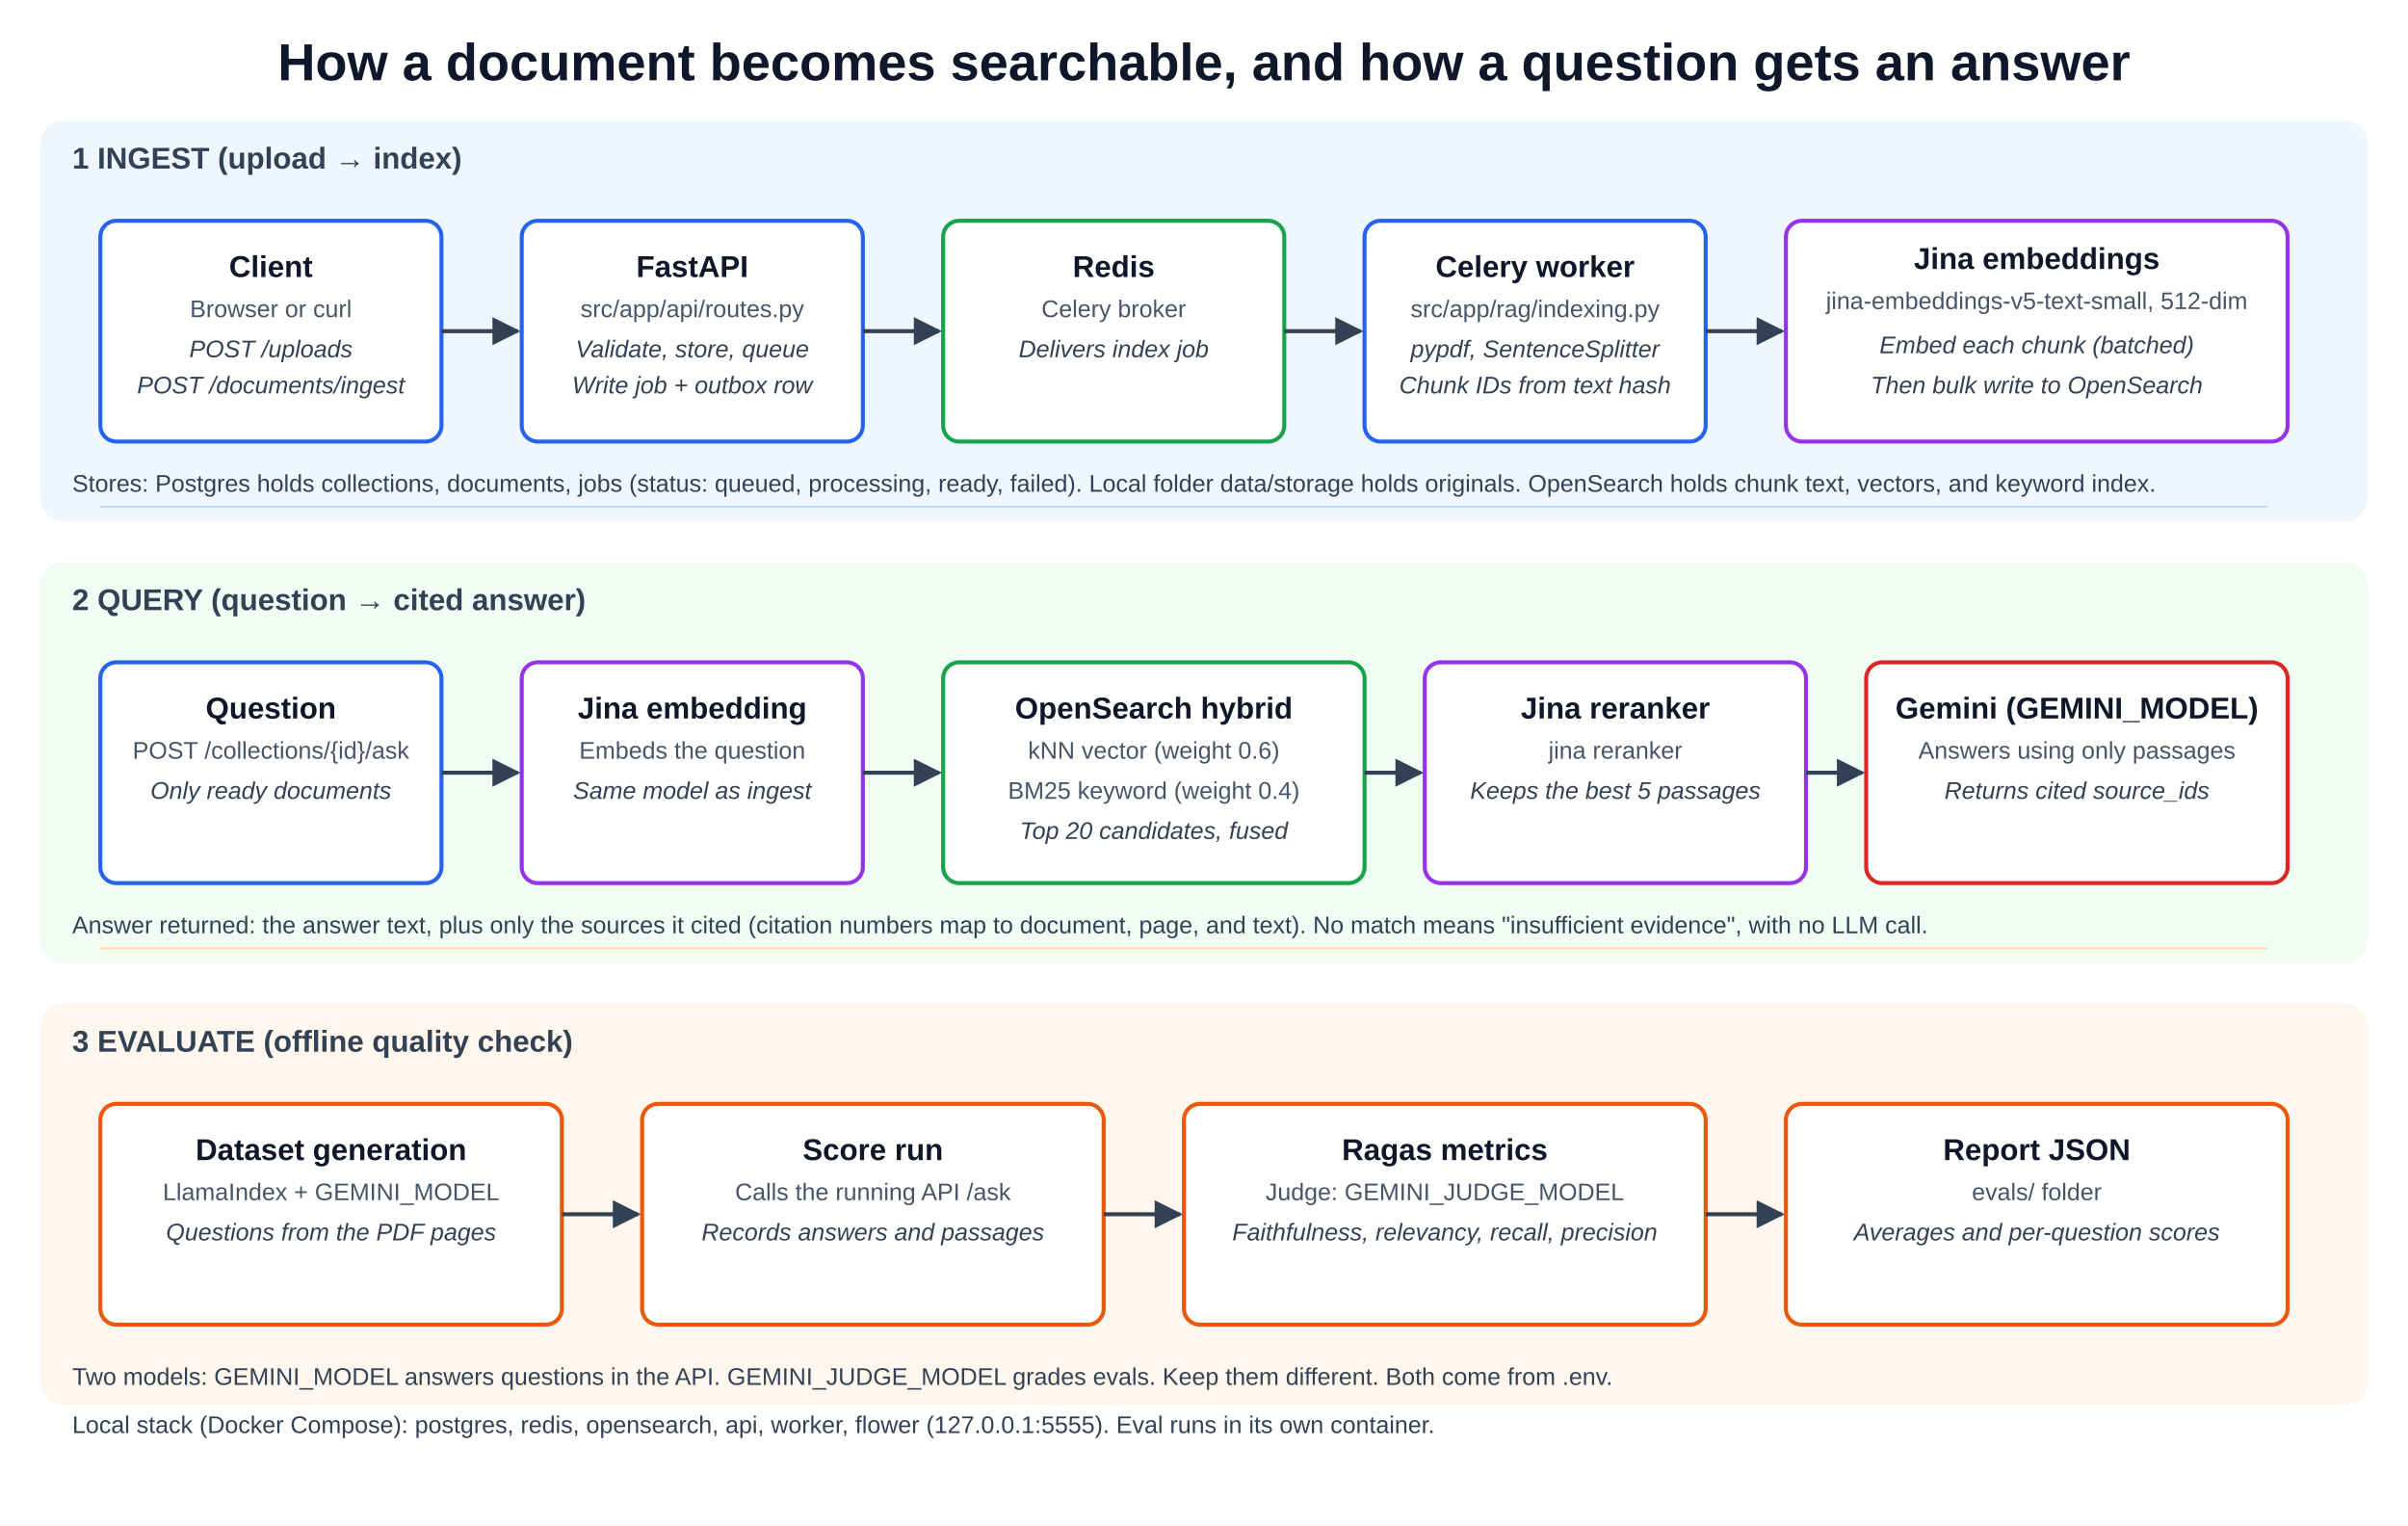
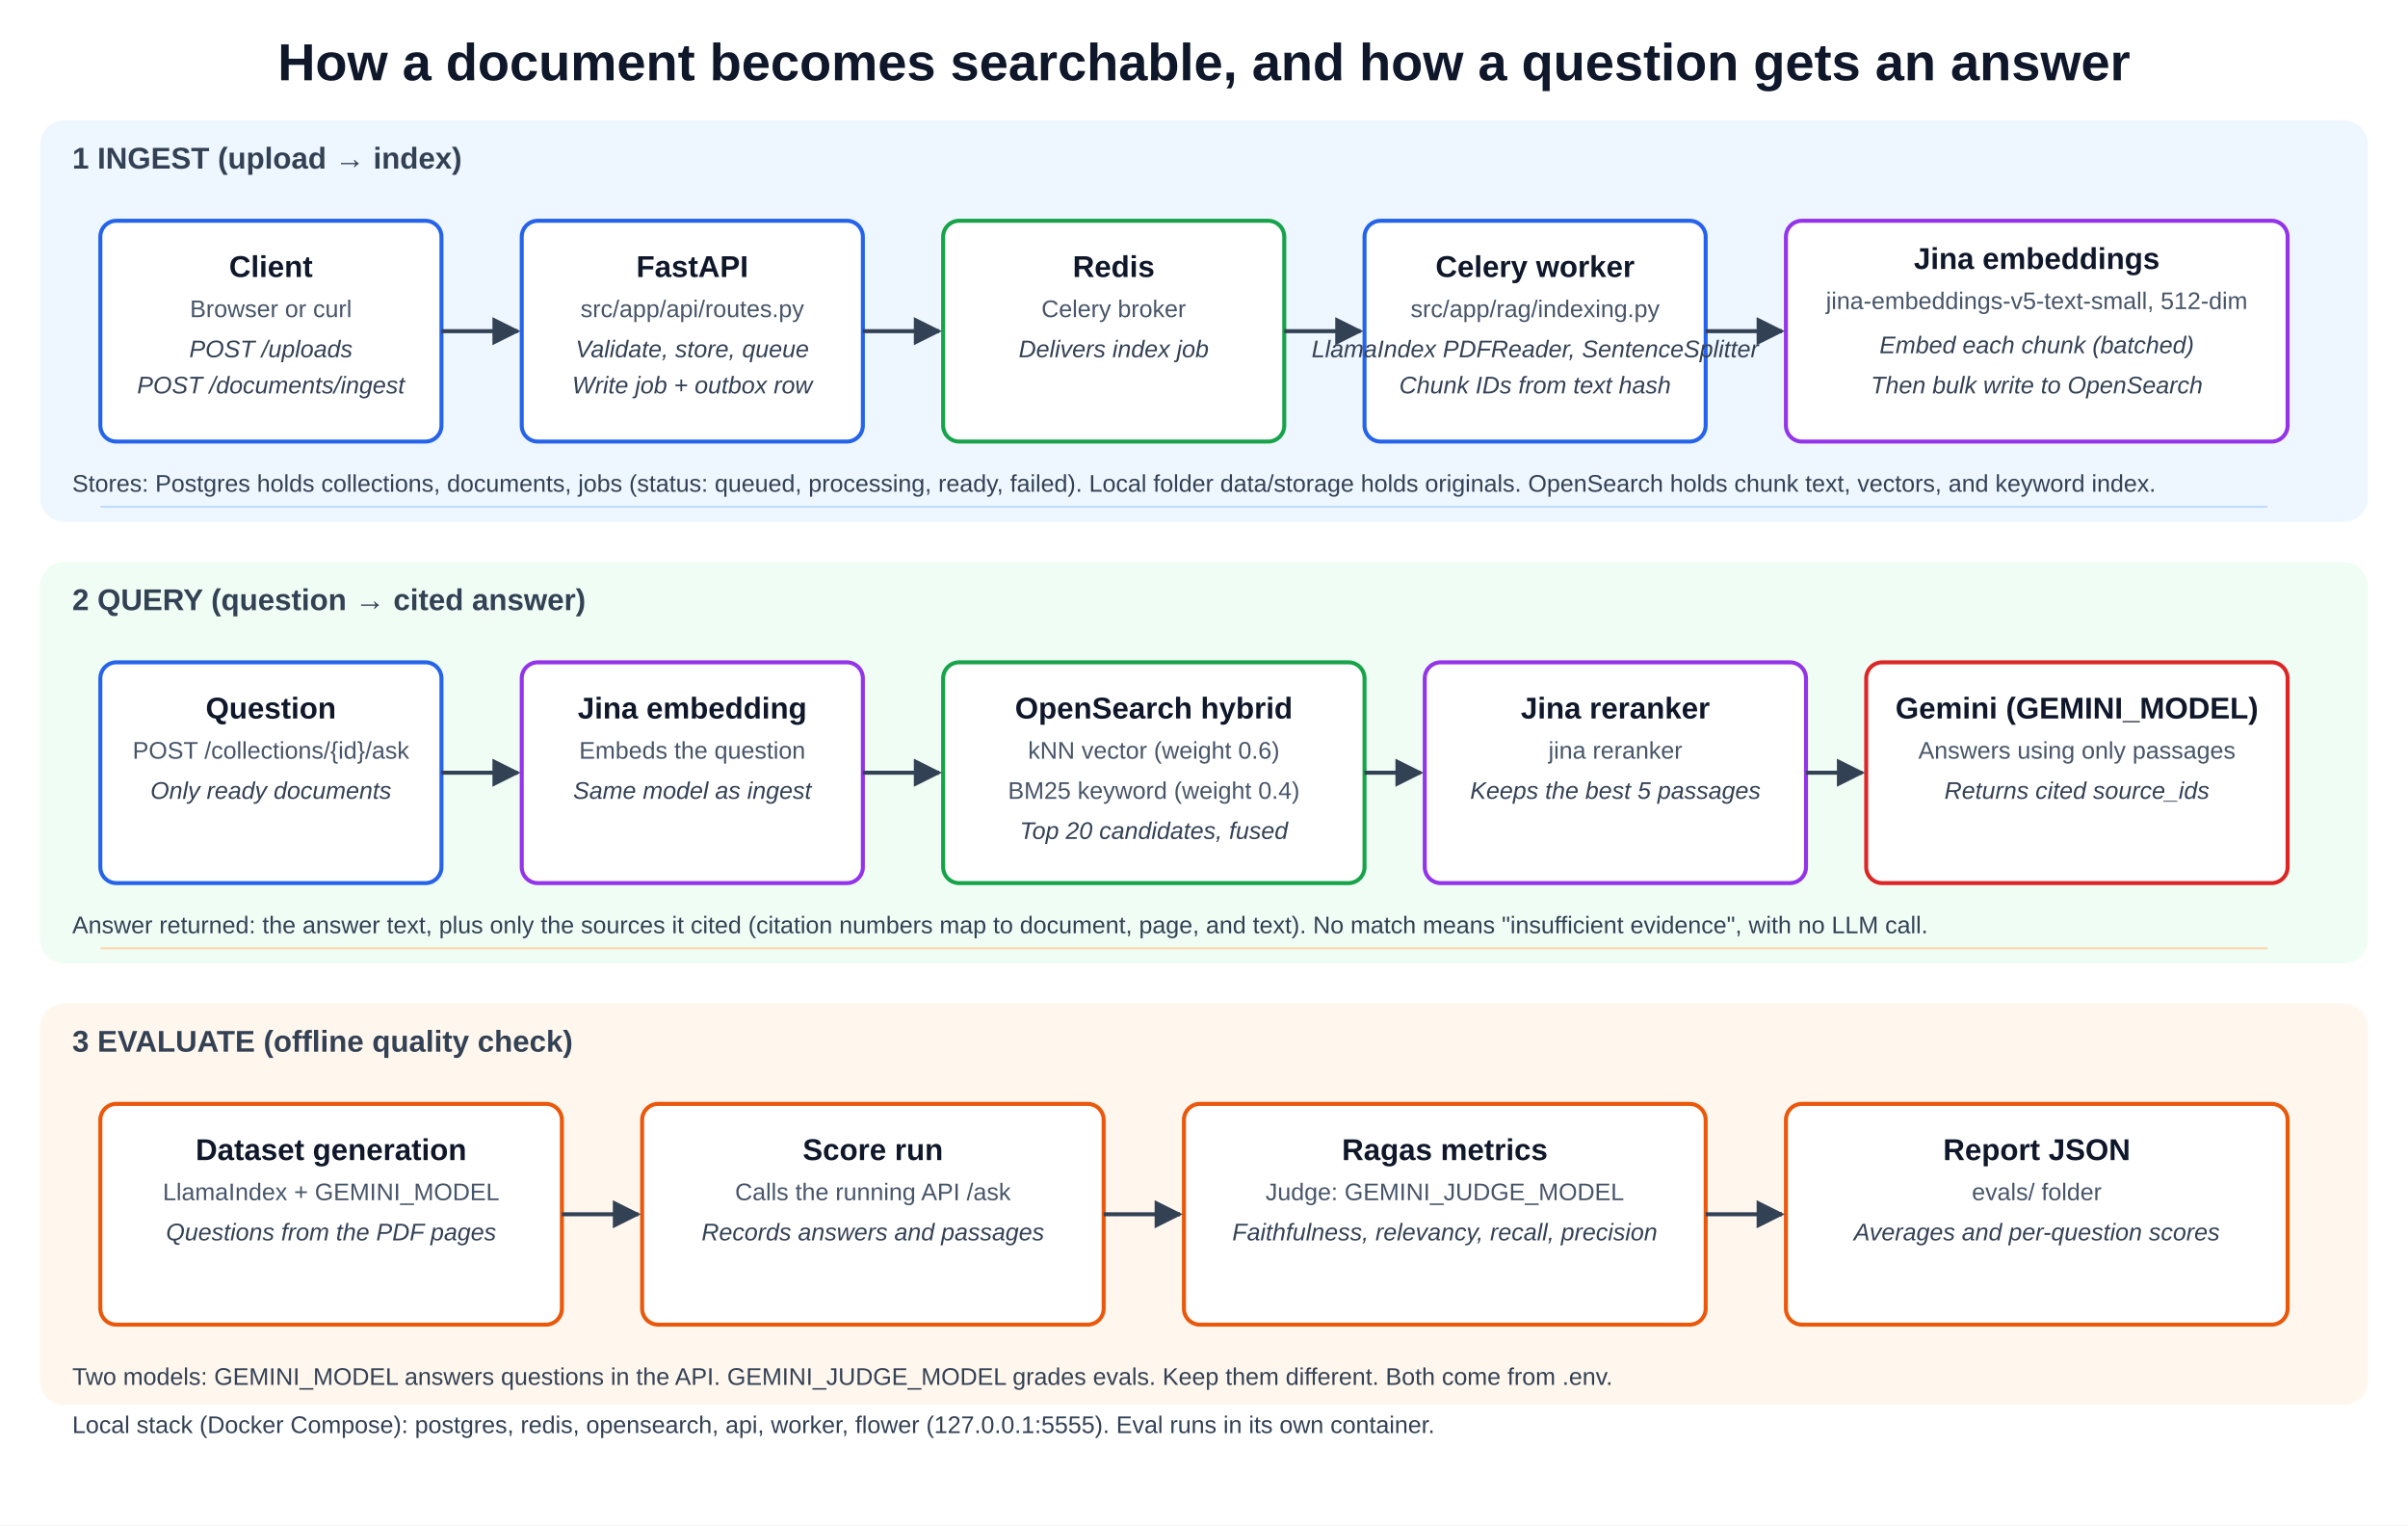
<svg xmlns="http://www.w3.org/2000/svg" viewBox="0 0 1200 760" font-family="Arial, Helvetica, sans-serif">
  <defs>
    <marker id="arrow" viewBox="0 0 10 10" refX="9" refY="5" markerWidth="7" markerHeight="7" orient="auto">
      <path d="M0,0 L10,5 L0,10 z" fill="#334155" />
    </marker>
    <style>
      .title { font-size: 26px; font-weight: bold; fill: #0f172a; }
      .lane { font-size: 15px; font-weight: bold; fill: #334155; }
      .name { font-size: 15px; font-weight: bold; fill: #0f172a; }
      .tech { font-size: 12px; fill: #475569; }
      .step { font-size: 12px; font-style: italic; fill: #334155; }
      .note { font-size: 12px; fill: #334155; }
    </style>
  </defs>
  <rect width="1200" height="760" fill="#ffffff" />
  <text x="600" y="40" text-anchor="middle" class="title">How a document becomes searchable, and how a question gets an answer</text>
  <rect x="20" y="60" width="1160" height="200" rx="12" fill="#eef6ff" />
  <rect x="20" y="280" width="1160" height="200" rx="12" fill="#f0fdf4" />
  <rect x="20" y="500" width="1160" height="200" rx="12" fill="#fff7ed" />
  <text x="36" y="84" class="lane">1  INGEST (upload → index)</text>
  <text x="36" y="304" class="lane">2  QUERY (question → cited answer)</text>
  <text x="36" y="524" class="lane">3  EVALUATE (offline quality check)</text>
  <g>
    <rect x="50" y="110" width="170" height="110" rx="8" fill="#ffffff" stroke="#2563eb" stroke-width="2" />
    <text x="135" y="138" text-anchor="middle" class="name">Client</text>
    <text x="135" y="158" text-anchor="middle" class="tech">Browser or curl</text>
    <text x="135" y="178" text-anchor="middle" class="step">POST /uploads</text>
    <text x="135" y="196" text-anchor="middle" class="step">POST /documents/ingest</text>
  </g>
  <g>
    <rect x="260" y="110" width="170" height="110" rx="8" fill="#ffffff" stroke="#2563eb" stroke-width="2" />
    <text x="345" y="138" text-anchor="middle" class="name">FastAPI</text>
    <text x="345" y="158" text-anchor="middle" class="tech">src/app/api/routes.py</text>
    <text x="345" y="178" text-anchor="middle" class="step">Validate, store, queue</text>
    <text x="345" y="196" text-anchor="middle" class="step">Write job + outbox row</text>
  </g>
  <g>
    <rect x="470" y="110" width="170" height="110" rx="8" fill="#ffffff" stroke="#16a34a" stroke-width="2" />
    <text x="555" y="138" text-anchor="middle" class="name">Redis</text>
    <text x="555" y="158" text-anchor="middle" class="tech">Celery broker</text>
    <text x="555" y="178" text-anchor="middle" class="step">Delivers index job</text>
  </g>
  <g>
    <rect x="680" y="110" width="170" height="110" rx="8" fill="#ffffff" stroke="#2563eb" stroke-width="2" />
    <text x="765" y="138" text-anchor="middle" class="name">Celery worker</text>
    <text x="765" y="158" text-anchor="middle" class="tech">src/app/rag/indexing.py</text>
-     <text x="765" y="178" text-anchor="middle" class="step">pypdf, SentenceSplitter</text>
+     <text x="765" y="178" text-anchor="middle" class="step">LlamaIndex PDFReader, SentenceSplitter</text>
    <text x="765" y="196" text-anchor="middle" class="step">Chunk IDs from text hash</text>
  </g>
  <g>
    <rect x="890" y="110" width="250" height="110" rx="8" fill="#ffffff" stroke="#9333ea" stroke-width="2" />
    <text x="1015" y="134" text-anchor="middle" class="name">Jina embeddings</text>
    <text x="1015" y="154" text-anchor="middle" class="tech">jina-embeddings-v5-text-small, 512-dim</text>
    <text x="1015" y="176" text-anchor="middle" class="step">Embed each chunk (batched)</text>
    <text x="1015" y="196" text-anchor="middle" class="step">Then bulk write to OpenSearch</text>
  </g>
  <line x1="220" y1="165" x2="258" y2="165" stroke="#334155" stroke-width="2" marker-end="url(#arrow)" />
  <line x1="430" y1="165" x2="468" y2="165" stroke="#334155" stroke-width="2" marker-end="url(#arrow)" />
  <line x1="640" y1="165" x2="678" y2="165" stroke="#334155" stroke-width="2" marker-end="url(#arrow)" />
  <line x1="850" y1="165" x2="888" y2="165" stroke="#334155" stroke-width="2" marker-end="url(#arrow)" />
  <text x="36" y="245" class="note">Stores: Postgres holds collections, documents, jobs (status: queued, processing, ready, failed). Local folder data/storage holds originals. OpenSearch holds chunk text, vectors, and keyword index.</text>
  <rect x="50" y="252" width="1080" height="1" fill="#bfdbfe" />
  <g>
    <rect x="50" y="330" width="170" height="110" rx="8" fill="#ffffff" stroke="#2563eb" stroke-width="2" />
    <text x="135" y="358" text-anchor="middle" class="name">Question</text>
    <text x="135" y="378" text-anchor="middle" class="tech">POST /collections/{id}/ask</text>
    <text x="135" y="398" text-anchor="middle" class="step">Only ready documents</text>
  </g>
  <g>
    <rect x="260" y="330" width="170" height="110" rx="8" fill="#ffffff" stroke="#9333ea" stroke-width="2" />
    <text x="345" y="358" text-anchor="middle" class="name">Jina embedding</text>
    <text x="345" y="378" text-anchor="middle" class="tech">Embeds the question</text>
    <text x="345" y="398" text-anchor="middle" class="step">Same model as ingest</text>
  </g>
  <g>
    <rect x="470" y="330" width="210" height="110" rx="8" fill="#ffffff" stroke="#16a34a" stroke-width="2" />
    <text x="575" y="358" text-anchor="middle" class="name">OpenSearch hybrid</text>
    <text x="575" y="378" text-anchor="middle" class="tech">kNN vector (weight 0.6)</text>
    <text x="575" y="398" text-anchor="middle" class="tech">BM25 keyword (weight 0.4)</text>
    <text x="575" y="418" text-anchor="middle" class="step">Top 20 candidates, fused</text>
  </g>
  <g>
    <rect x="710" y="330" width="190" height="110" rx="8" fill="#ffffff" stroke="#9333ea" stroke-width="2" />
    <text x="805" y="358" text-anchor="middle" class="name">Jina reranker</text>
    <text x="805" y="378" text-anchor="middle" class="tech">jina reranker</text>
    <text x="805" y="398" text-anchor="middle" class="step">Keeps the best 5 passages</text>
  </g>
  <g>
    <rect x="930" y="330" width="210" height="110" rx="8" fill="#ffffff" stroke="#dc2626" stroke-width="2" />
    <text x="1035" y="358" text-anchor="middle" class="name">Gemini (GEMINI_MODEL)</text>
    <text x="1035" y="378" text-anchor="middle" class="tech">Answers using only passages</text>
    <text x="1035" y="398" text-anchor="middle" class="step">Returns cited source_ids</text>
  </g>
  <line x1="220" y1="385" x2="258" y2="385" stroke="#334155" stroke-width="2" marker-end="url(#arrow)" />
  <line x1="430" y1="385" x2="468" y2="385" stroke="#334155" stroke-width="2" marker-end="url(#arrow)" />
  <line x1="680" y1="385" x2="708" y2="385" stroke="#334155" stroke-width="2" marker-end="url(#arrow)" />
  <line x1="900" y1="385" x2="928" y2="385" stroke="#334155" stroke-width="2" marker-end="url(#arrow)" />
  <text x="36" y="465" class="note">Answer returned: the answer text, plus only the sources it cited (citation numbers map to document, page, and text). No match means "insufficient evidence", with no LLM call.</text>
  <rect x="50" y="472" width="1080" height="1" fill="#fed7aa" />
  <g>
    <rect x="50" y="550" width="230" height="110" rx="8" fill="#ffffff" stroke="#ea580c" stroke-width="2" />
    <text x="165" y="578" text-anchor="middle" class="name">Dataset generation</text>
    <text x="165" y="598" text-anchor="middle" class="tech">LlamaIndex + GEMINI_MODEL</text>
    <text x="165" y="618" text-anchor="middle" class="step">Questions from the PDF pages</text>
  </g>
  <g>
    <rect x="320" y="550" width="230" height="110" rx="8" fill="#ffffff" stroke="#ea580c" stroke-width="2" />
    <text x="435" y="578" text-anchor="middle" class="name">Score run</text>
    <text x="435" y="598" text-anchor="middle" class="tech">Calls the running API /ask</text>
    <text x="435" y="618" text-anchor="middle" class="step">Records answers and passages</text>
  </g>
  <g>
    <rect x="590" y="550" width="260" height="110" rx="8" fill="#ffffff" stroke="#ea580c" stroke-width="2" />
    <text x="720" y="578" text-anchor="middle" class="name">Ragas metrics</text>
    <text x="720" y="598" text-anchor="middle" class="tech">Judge: GEMINI_JUDGE_MODEL</text>
    <text x="720" y="618" text-anchor="middle" class="step">Faithfulness, relevancy, recall, precision</text>
  </g>
  <g>
    <rect x="890" y="550" width="250" height="110" rx="8" fill="#ffffff" stroke="#ea580c" stroke-width="2" />
    <text x="1015" y="578" text-anchor="middle" class="name">Report JSON</text>
    <text x="1015" y="598" text-anchor="middle" class="tech">evals/ folder</text>
    <text x="1015" y="618" text-anchor="middle" class="step">Averages and per-question scores</text>
  </g>
  <line x1="280" y1="605" x2="318" y2="605" stroke="#334155" stroke-width="2" marker-end="url(#arrow)" />
  <line x1="550" y1="605" x2="588" y2="605" stroke="#334155" stroke-width="2" marker-end="url(#arrow)" />
  <line x1="850" y1="605" x2="888" y2="605" stroke="#334155" stroke-width="2" marker-end="url(#arrow)" />
  <text x="36" y="690" class="note">Two models: GEMINI_MODEL answers questions in the API. GEMINI_JUDGE_MODEL grades evals. Keep them different. Both come from .env.</text>
  <text x="36" y="714" class="note">Local stack (Docker Compose): postgres, redis, opensearch, api, worker, flower (127.0.0.1:5555). Eval runs in its own container.</text>
</svg>
